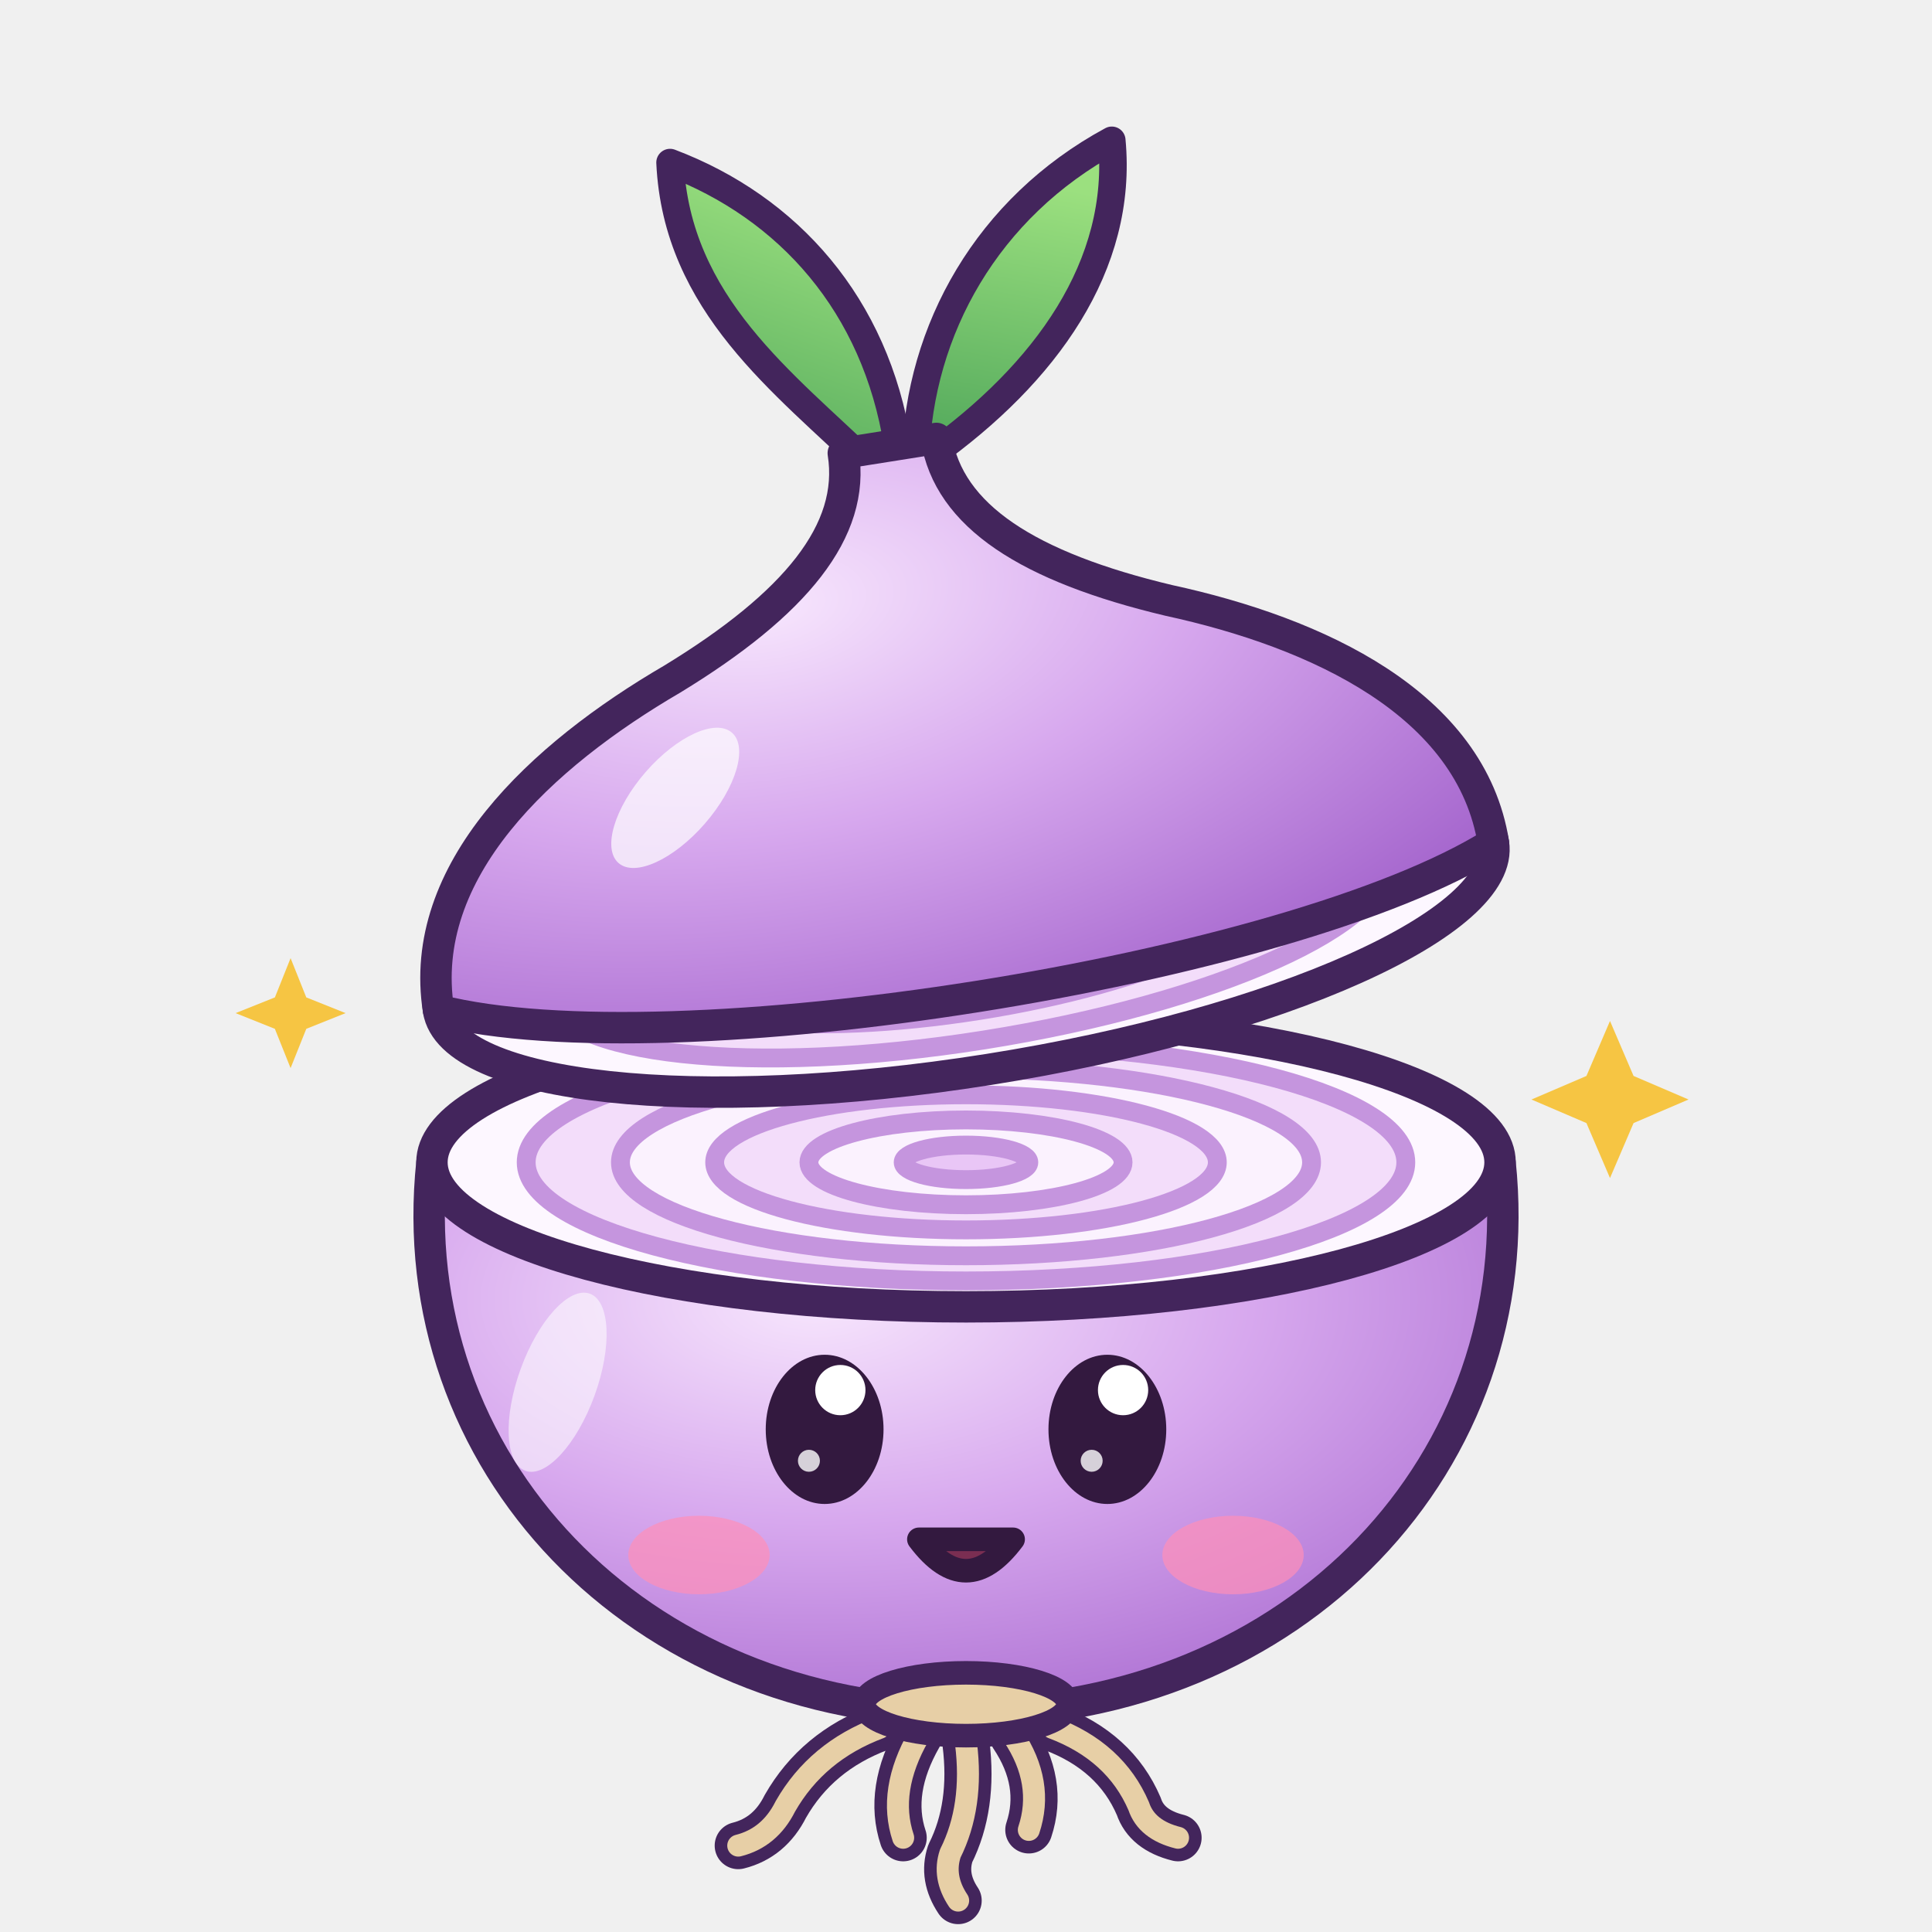
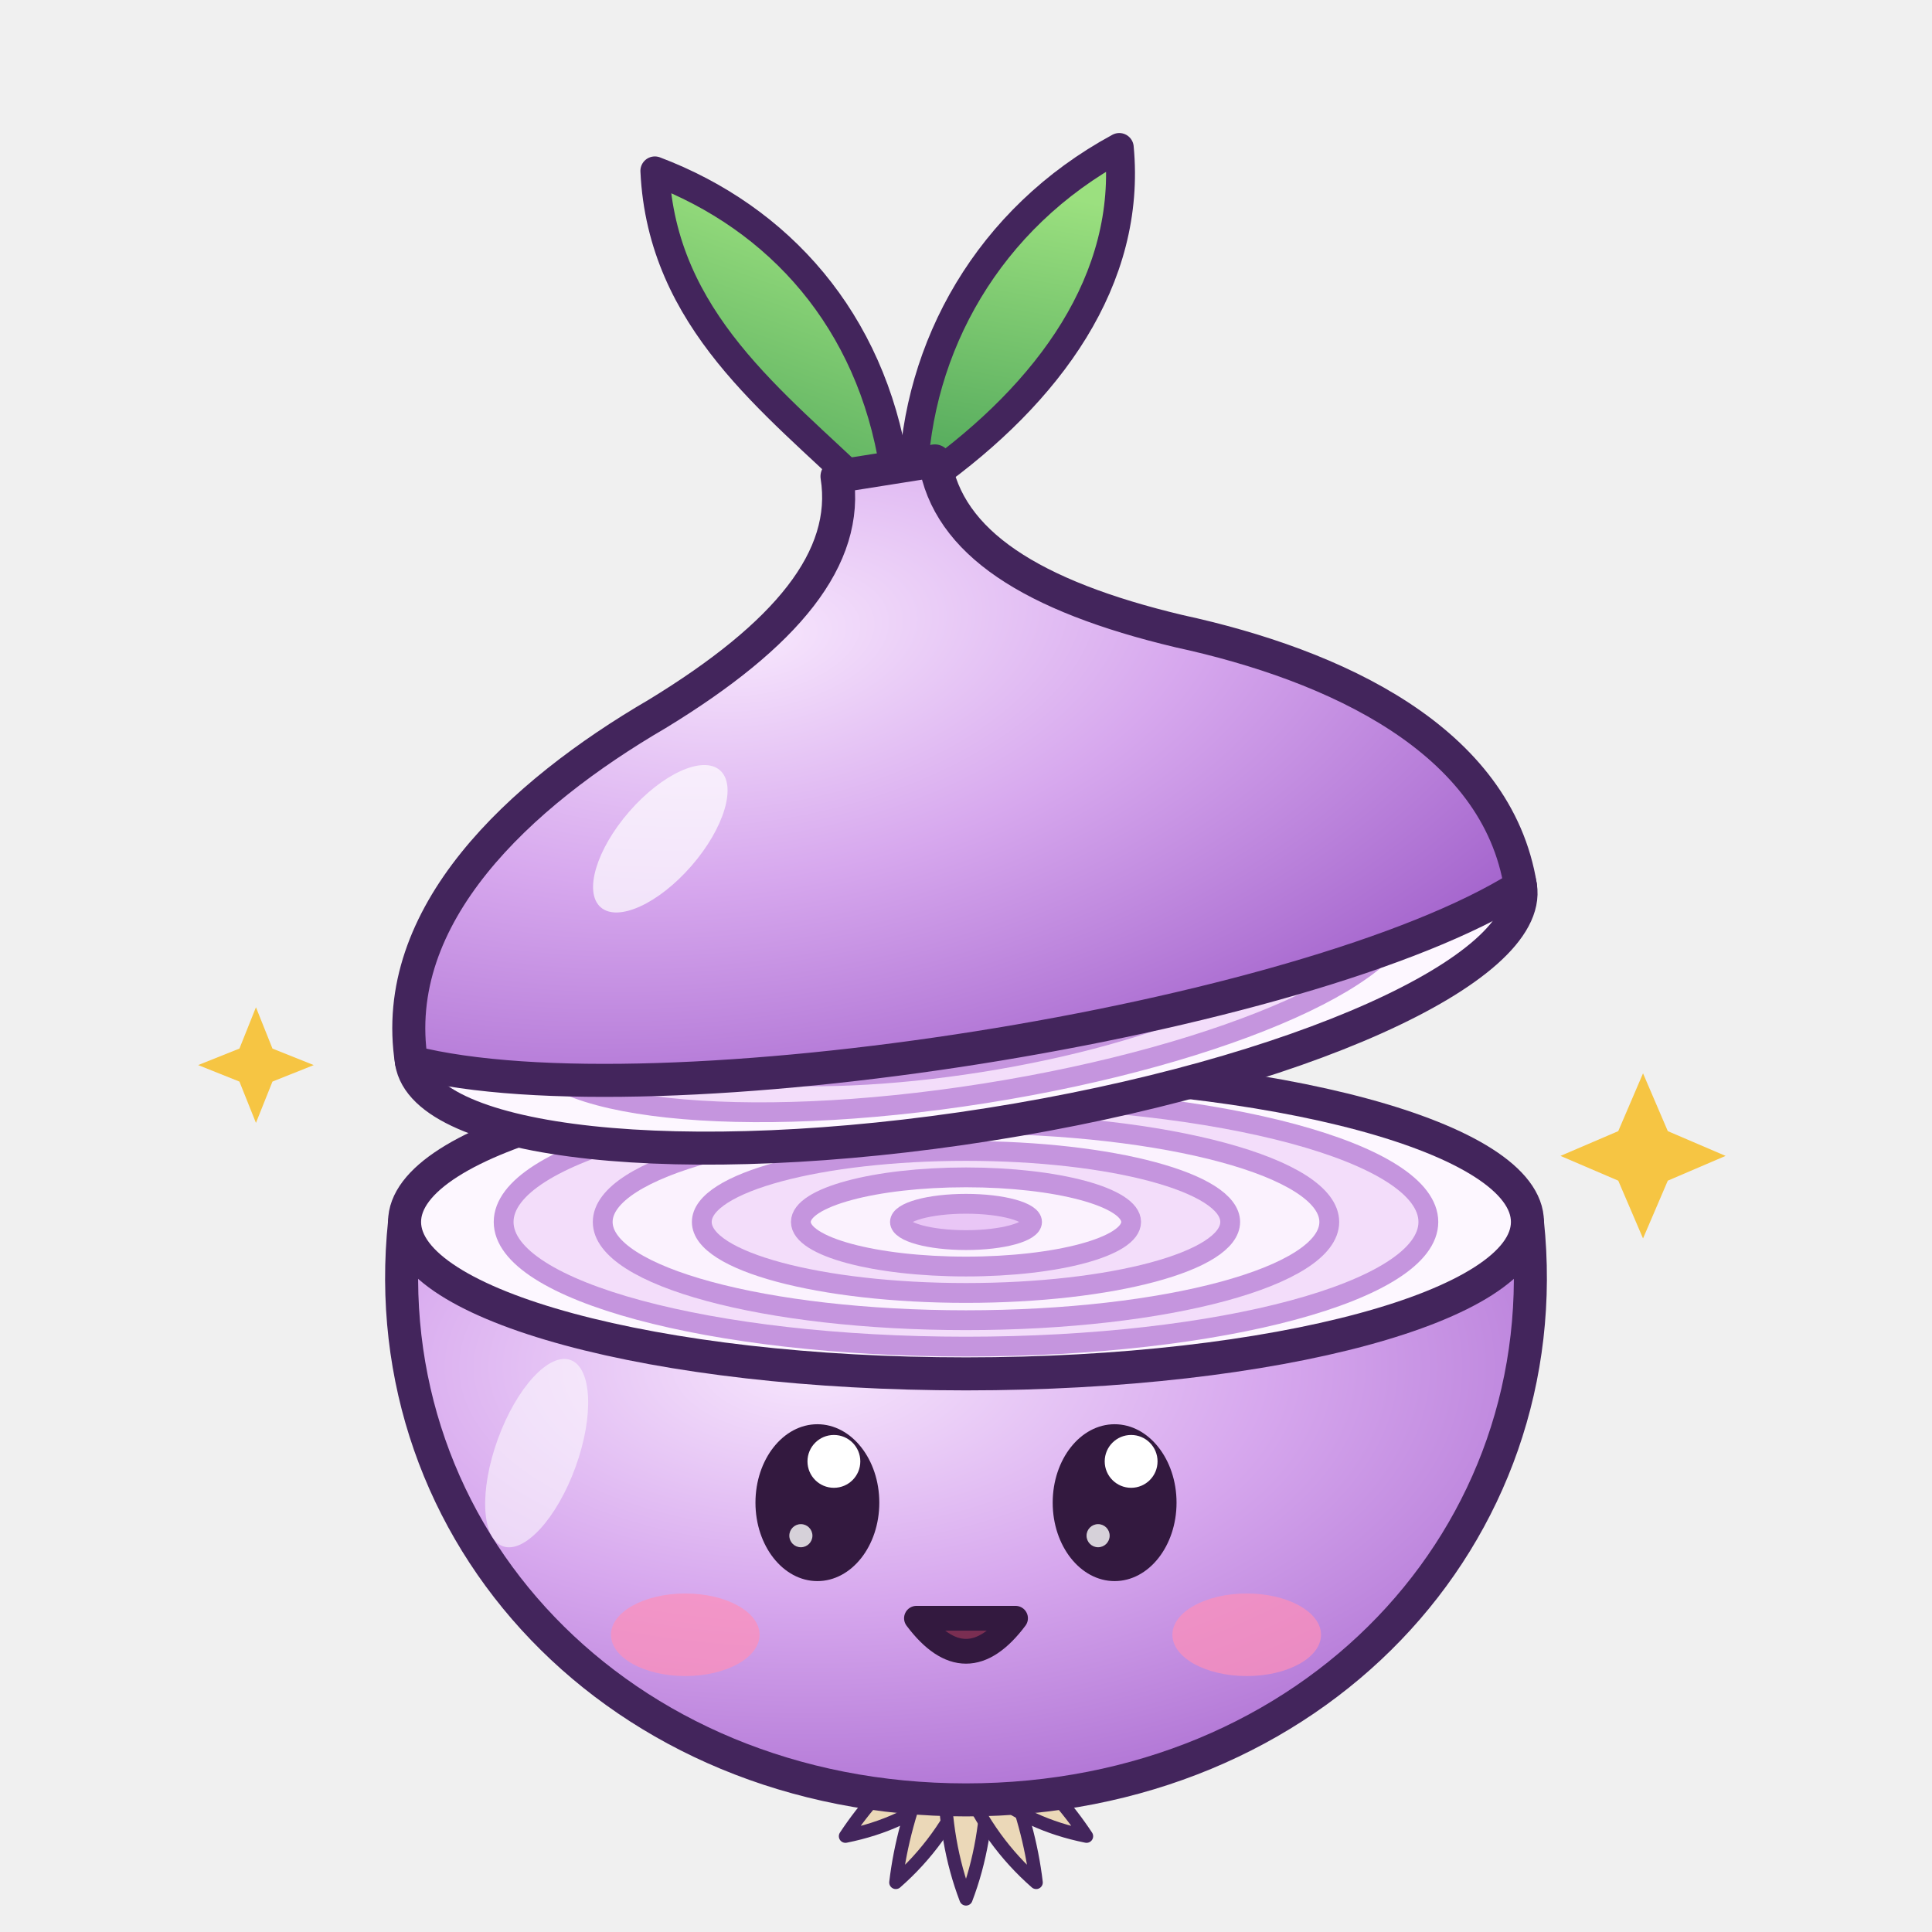
- <svg xmlns="http://www.w3.org/2000/svg" width="240" height="240" viewBox="-6 -26 212 246" role="img" aria-label="Semantic Layers">
+ <svg xmlns="http://www.w3.org/2000/svg" width="240" height="240" viewBox="-6 -26 212 234" role="img" aria-label="Semantic Layers">
  <defs>
    <radialGradient id="bulb" cx="0.36" cy="0.25" r="0.9">
      <stop offset="0%" stop-color="#F7E6FD" />
      <stop offset="45%" stop-color="#D7A8EE" />
      <stop offset="100%" stop-color="#A363CC" />
    </radialGradient>
    <linearGradient id="leaf" x1="0" y1="1" x2="0.3" y2="0">
      <stop offset="0%" stop-color="#4FA65A" />
      <stop offset="100%" stop-color="#9BE07F" />
    </linearGradient>
  </defs>
-   <g fill="none" stroke-linecap="round" stroke-linejoin="round">
-     <g stroke="#43255C" stroke-width="6">
-       <path d="M89 194 q -8 3 -12 10 q -2 4 -6 5" />
-       <path d="M94 195 q -4 7 -2 13" />
-       <path d="M100 196 q 1 8 -2 14 q -1 3 1 6" />
-       <path d="M106 195 q 4 6 2 12" />
-       <path d="M111 194 q 8 3 11 10 q 1 3 5 4" />
-     </g>
-     <g stroke="#E7CFA6" stroke-width="2.8">
-       <path d="M89 194 q -8 3 -12 10 q -2 4 -6 5" />
-       <path d="M94 195 q -4 7 -2 13" />
-       <path d="M100 196 q 1 8 -2 14 q -1 3 1 6" />
-       <path d="M106 195 q 4 6 2 12" />
-       <path d="M111 194 q 8 3 11 10 q 1 3 5 4" />
-     </g>
+   <g fill="#EBD8B8" stroke="#43255C" stroke-width="1.6" stroke-linejoin="round">
+     <path d="M93.8 187.1 Q 88.9 191.1 85.4 196.4 Q 92.4 195.0 97.3 190.9 Z" />
+     <path d="M95.3 188.0 Q 92.3 195.2 91.5 202.0 Q 97.1 197.1 100.2 190.0 Z" />
+     <path d="M97.4 189.0 Q 97.4 197.2 100.0 204.0 Q 102.6 197.2 102.6 189.0 Z" />
+     <path d="M99.8 190.0 Q 102.9 197.1 108.5 202.0 Q 107.7 195.2 104.7 188.0 Z" />
+     <path d="M102.7 190.9 Q 107.6 195.0 114.6 196.4 Q 111.1 191.1 106.2 187.1 Z" />
  </g>
  <path d="M32 122 C 28 160, 58 192, 100 192 C 142 192, 172 160, 168 122 Z" fill="url(#bulb)" stroke="#43255C" stroke-width="4" stroke-linejoin="round" />
-   <ellipse cx="100" cy="191" rx="13" ry="4" fill="#E7CFA6" stroke="#43255C" stroke-width="3" />
  <ellipse cx="100" cy="122" rx="68" ry="18.4" fill="#FDF7FF" stroke="#43255C" stroke-width="4" />
  <ellipse cx="100" cy="122" rx="56" ry="15.1" fill="#F3DDFA" stroke="#C595DE" stroke-width="2.4" />
  <ellipse cx="100" cy="122" rx="44" ry="11.9" fill="#FBF2FE" stroke="#C595DE" stroke-width="2.4" />
  <ellipse cx="100" cy="122" rx="32" ry="8.6" fill="#F3DDFA" stroke="#C595DE" stroke-width="2.4" />
  <ellipse cx="100" cy="122" rx="20" ry="5.4" fill="#FBF2FE" stroke="#C595DE" stroke-width="2.4" />
  <ellipse cx="100" cy="122" rx="8" ry="2.2" fill="#E9C6F6" stroke="#C595DE" stroke-width="2.4" />
  <g transform="translate(0 -30) rotate(-9 100 122)">
    <path d="M97 62 C 88 50, 76 38, 78 20 C 92 28, 101 42, 101 60 Z" fill="url(#leaf)" stroke="#43255C" stroke-width="3.5" stroke-linejoin="round" />
    <path d="M103 62 C 106 46, 117 32, 134 26 C 133 42, 121 54, 105 62 Z" fill="url(#leaf)" stroke="#43255C" stroke-width="3.5" stroke-linejoin="round" />
    <ellipse cx="100" cy="122" rx="68" ry="18.4" fill="#FDF7FF" stroke="#43255C" stroke-width="4" />
    <ellipse cx="100" cy="122" rx="54" ry="14.6" fill="#F3DDFA" stroke="#C595DE" stroke-width="2.4" />
    <ellipse cx="100" cy="122" rx="40" ry="10.8" fill="#FBF2FE" stroke="#C595DE" stroke-width="2.4" />
    <path d="M32 122 C 32 104, 50 92, 68 85 C 85 78, 94 70, 94 60 L 106 60 C 106 70, 115 78, 132 85 C 150 92, 168 104, 168 122 C 140 134, 60 134, 32 122 Z" fill="url(#bulb)" stroke="#43255C" stroke-width="4" stroke-linejoin="round" />
    <ellipse cx="66" cy="100" rx="5" ry="11" transform="rotate(50 66 100)" fill="#FFFFFF" opacity="0.7" />
  </g>
  <g fill="#F6C543">
    <path d="M182 104 l 3 7 7 3 -7 3 -3 7 -3 -7 -7 -3 7 -3 Z" />
    <path d="M14 96 l 2 5 5 2 -5 2 -2 5 -2 -5 -5 -2 5 -2 Z" />
  </g>
  <ellipse cx="48" cy="150" rx="5" ry="12" transform="rotate(20 48 150)" fill="#FFFFFF" opacity="0.55" />
  <ellipse cx="82" cy="156" rx="7.5" ry="9.5" fill="#33193F" />
  <ellipse cx="118" cy="156" rx="7.5" ry="9.5" fill="#33193F" />
  <circle cx="84" cy="151" r="3.2" fill="#FFFFFF" />
  <circle cx="120" cy="151" r="3.2" fill="#FFFFFF" />
  <circle cx="80" cy="160" r="1.4" fill="#FFFFFF" opacity="0.8" />
  <circle cx="116" cy="160" r="1.4" fill="#FFFFFF" opacity="0.8" />
  <ellipse cx="66" cy="172" rx="9" ry="5" fill="#FF8FB8" opacity="0.7" />
  <ellipse cx="134" cy="172" rx="9" ry="5" fill="#FF8FB8" opacity="0.7" />
  <path d="M94 170 Q 100 178 106 170 Z" fill="#7A2E52" stroke="#33193F" stroke-width="3" stroke-linejoin="round" />
</svg>
